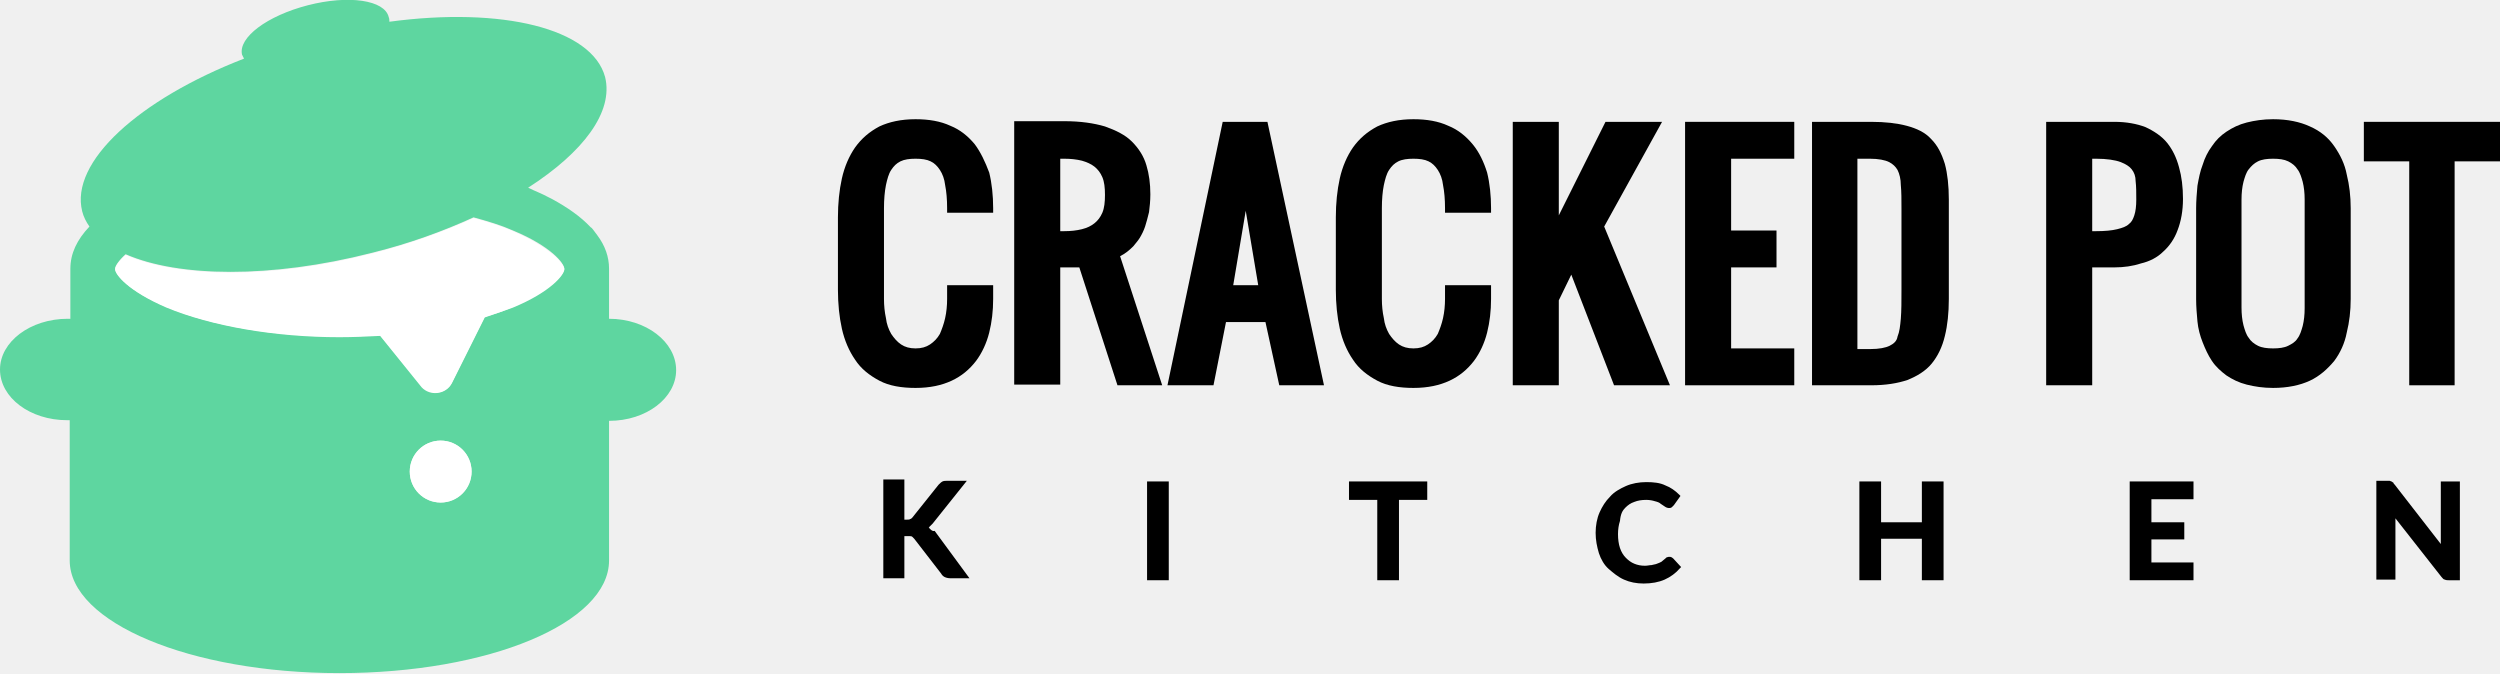
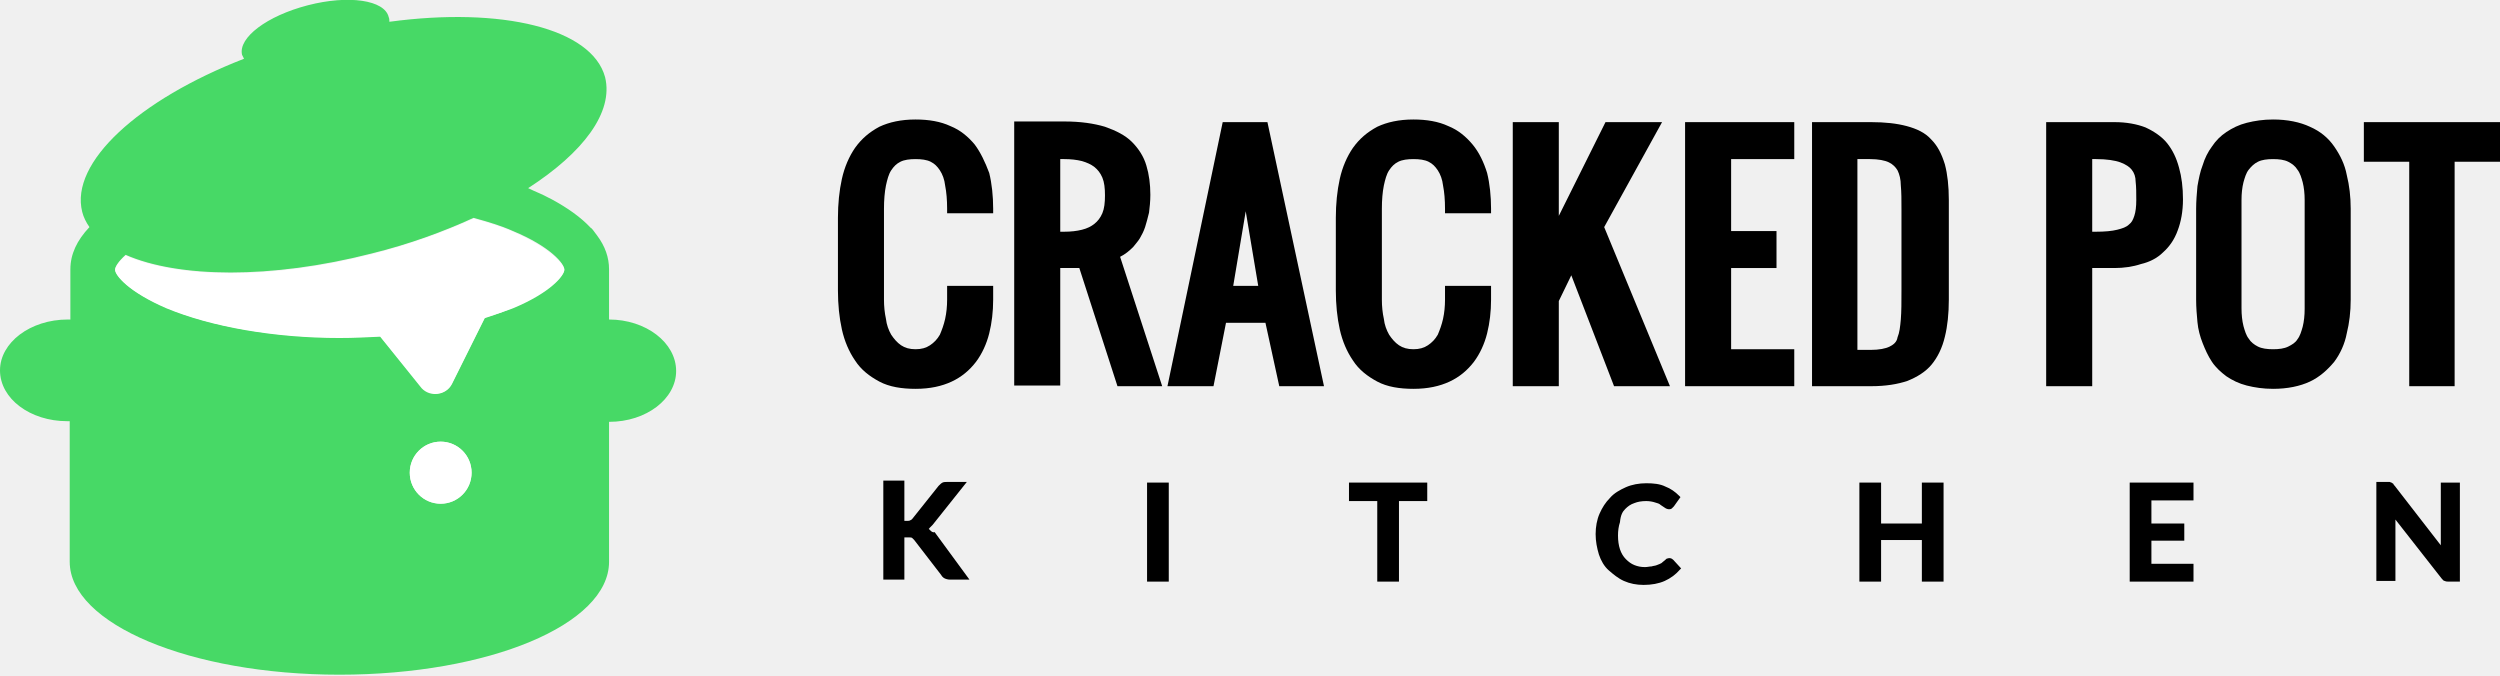
- <svg xmlns="http://www.w3.org/2000/svg" width="282" height="76" viewBox="0 0 282 76" fill="none">
+ <svg xmlns="http://www.w3.org/2000/svg" width="211" height="57" viewBox="0 0 211 57" fill="none">
  <g clip-path="url(#clip0)">
-     <path d="M68.701 35.957V30.311C68.701 28.974 68.256 27.711 67.365 26.522C67.217 26.299 67.069 26.151 66.92 25.928C66.846 25.853 66.772 25.705 66.624 25.631C65.511 24.442 64.027 23.402 62.246 22.436C62.098 22.362 61.95 22.287 61.801 22.213C61.133 21.842 60.317 21.544 59.575 21.173C65.807 17.161 69.22 12.63 68.256 8.692C66.772 3.195 56.608 0.743 43.921 2.452C43.921 2.303 43.921 2.08 43.847 1.932C43.402 -2.71946e-06 39.321 -0.594 34.721 0.594C30.122 1.783 26.857 4.235 27.302 6.166C27.377 6.315 27.451 6.463 27.525 6.612C15.654 11.218 7.864 18.276 9.274 23.848C9.422 24.442 9.719 25.036 10.09 25.556C8.68 27.042 7.938 28.602 7.938 30.311V35.957C7.864 35.957 7.716 35.957 7.642 35.957C3.413 35.957 0 38.557 0 41.677C0 44.872 3.413 47.398 7.567 47.398C7.642 47.398 7.79 47.398 7.864 47.398V63.222C7.864 70.205 21.441 75.926 38.283 75.926C55.124 75.926 68.701 70.28 68.701 63.222V47.472C72.93 47.472 76.268 44.872 76.268 41.752C76.268 38.557 72.856 35.957 68.701 35.957ZM42.882 37.814C41.399 37.889 39.841 37.963 38.283 37.963C30.938 37.963 23.815 36.774 18.77 34.62C14.467 32.837 12.983 30.905 12.983 30.311C12.983 30.014 13.354 29.419 14.171 28.676C20.106 31.277 30.567 31.425 41.918 28.528C46.147 27.488 50.005 26.076 53.417 24.516C55.05 24.962 56.533 25.408 57.869 26.002C62.172 27.785 63.656 29.716 63.656 30.311C63.656 30.905 62.172 32.763 57.869 34.62C56.904 35.066 55.792 35.437 54.679 35.734L50.969 43.163C50.301 44.501 48.521 44.649 47.556 43.535L42.882 37.814ZM49.708 56.684C47.779 56.684 46.221 55.124 46.221 53.193C46.221 51.261 47.779 49.701 49.708 49.701C51.637 49.701 53.195 51.261 53.195 53.193C53.195 55.124 51.637 56.684 49.708 56.684Z" fill="#5ED6A0" />
-     <path d="M50.969 43.237L54.679 35.808C55.792 35.437 56.83 35.066 57.869 34.694C62.172 32.911 63.656 30.98 63.656 30.385C63.656 29.791 62.172 27.933 57.869 26.076C56.533 25.482 55.05 25.036 53.417 24.59C50.005 26.151 46.073 27.562 41.918 28.602C30.641 31.5 20.106 31.351 14.171 28.751C13.354 29.494 12.983 30.088 12.983 30.385C12.983 30.98 14.467 32.837 18.77 34.694C23.815 36.774 30.938 38.037 38.282 38.037C39.84 38.037 41.399 37.963 42.882 37.889L47.556 43.683C48.521 44.723 50.301 44.501 50.969 43.237Z" fill="white" />
-     <path d="M49.708 56.684C51.634 56.684 53.195 55.121 53.195 53.193C53.195 51.264 51.634 49.701 49.708 49.701C47.782 49.701 46.221 51.264 46.221 53.193C46.221 55.121 47.782 56.684 49.708 56.684Z" fill="white" />
-     <path d="M109.951 16.27C109.209 15.378 108.319 14.635 107.206 14.19C106.093 13.67 104.758 13.447 103.274 13.447C101.642 13.447 100.306 13.744 99.193 14.264C98.081 14.858 97.19 15.601 96.448 16.641C95.781 17.607 95.261 18.796 94.964 20.133C94.668 21.47 94.519 22.956 94.519 24.516V32.688C94.519 34.248 94.668 35.734 94.964 37.071C95.261 38.409 95.781 39.597 96.448 40.563C97.116 41.603 98.081 42.346 99.193 42.94C100.306 43.535 101.716 43.758 103.274 43.758C104.906 43.758 106.241 43.46 107.354 42.94C108.467 42.42 109.357 41.677 110.099 40.712C110.767 39.82 111.286 38.706 111.583 37.517C111.88 36.328 112.028 35.066 112.028 33.728V32.168H106.835V33.728C106.835 34.471 106.761 35.214 106.612 35.883C106.464 36.551 106.241 37.146 106.019 37.666C105.722 38.186 105.351 38.557 104.906 38.854C104.461 39.151 103.942 39.3 103.274 39.3C102.606 39.3 102.087 39.151 101.642 38.854C101.196 38.557 100.826 38.111 100.529 37.666C100.232 37.146 100.009 36.551 99.935 35.883C99.787 35.214 99.713 34.471 99.713 33.728V23.476C99.713 22.51 99.787 21.619 99.935 20.876C100.084 20.207 100.232 19.613 100.529 19.167C100.826 18.721 101.122 18.424 101.567 18.201C102.013 17.979 102.606 17.904 103.274 17.904C103.942 17.904 104.535 17.979 104.98 18.201C105.425 18.424 105.722 18.721 106.019 19.167C106.316 19.613 106.538 20.207 106.612 20.876C106.761 21.619 106.835 22.51 106.835 23.476V23.996H112.028V23.476C112.028 22.064 111.88 20.653 111.583 19.464C111.138 18.276 110.619 17.161 109.951 16.27Z" fill="black" />
-     <path d="M126.347 28.899C126.941 28.602 127.386 28.231 127.831 27.785C128.054 27.488 128.35 27.191 128.573 26.819C128.796 26.448 129.018 26.002 129.166 25.556C129.315 25.11 129.463 24.516 129.612 23.922C129.686 23.328 129.76 22.659 129.76 21.916C129.76 20.727 129.612 19.613 129.315 18.647C129.018 17.607 128.425 16.715 127.683 15.973C126.941 15.23 125.902 14.71 124.641 14.264C123.38 13.893 121.896 13.67 120.041 13.67H114.402V43.386H119.596V30.162H121.747L126.05 43.46H131.095L126.347 28.899ZM119.596 17.904H120.041C120.783 17.904 121.451 17.979 122.044 18.127C122.563 18.276 123.083 18.498 123.454 18.796C123.825 19.093 124.121 19.464 124.344 19.984C124.567 20.504 124.641 21.173 124.641 21.99C124.641 22.807 124.567 23.476 124.344 23.996C124.121 24.516 123.825 24.888 123.454 25.185C123.083 25.482 122.638 25.705 122.044 25.853C121.451 26.002 120.783 26.076 120.041 26.076H119.596V17.904Z" fill="black" />
-     <path d="M137.921 13.744L131.689 43.46H136.882L138.292 36.328H142.743L144.301 43.46H149.346L142.966 13.744H137.921ZM141.927 32.168H139.108L140.518 23.773L141.927 32.168Z" fill="black" />
-     <path d="M166.114 16.27C165.372 15.378 164.481 14.635 163.369 14.19C162.256 13.67 160.92 13.447 159.436 13.447C157.804 13.447 156.469 13.744 155.356 14.264C154.243 14.858 153.353 15.601 152.611 16.641C151.943 17.607 151.424 18.796 151.127 20.133C150.83 21.47 150.682 22.956 150.682 24.516V32.688C150.682 34.248 150.83 35.734 151.127 37.071C151.424 38.409 151.943 39.597 152.611 40.563C153.279 41.603 154.243 42.346 155.356 42.94C156.469 43.535 157.878 43.758 159.436 43.758C161.069 43.758 162.404 43.46 163.517 42.94C164.63 42.42 165.52 41.677 166.262 40.712C166.93 39.82 167.449 38.706 167.746 37.517C168.043 36.328 168.191 35.066 168.191 33.728V32.168H162.998V33.728C162.998 34.471 162.923 35.214 162.775 35.883C162.627 36.551 162.404 37.146 162.181 37.666C161.885 38.186 161.514 38.557 161.069 38.854C160.623 39.151 160.104 39.3 159.436 39.3C158.769 39.3 158.249 39.151 157.804 38.854C157.359 38.557 156.988 38.111 156.691 37.666C156.395 37.146 156.172 36.551 156.098 35.883C155.949 35.214 155.875 34.471 155.875 33.728V23.476C155.875 22.51 155.949 21.619 156.098 20.876C156.246 20.207 156.395 19.613 156.691 19.167C156.988 18.721 157.285 18.424 157.73 18.201C158.175 17.979 158.769 17.904 159.436 17.904C160.104 17.904 160.698 17.979 161.143 18.201C161.588 18.424 161.885 18.721 162.181 19.167C162.478 19.613 162.701 20.207 162.775 20.876C162.923 21.619 162.998 22.51 162.998 23.476V23.996H168.191V23.476C168.191 22.064 168.043 20.653 167.746 19.464C167.375 18.276 166.856 17.161 166.114 16.27Z" fill="black" />
-     <path d="M188.371 43.46L180.952 25.556L187.481 13.744H181.1L175.833 24.293V13.744H170.639V43.46H175.833V33.877L177.242 30.98L182.065 43.46H188.371Z" fill="black" />
-     <path d="M190.077 43.46H202.393V39.3H195.271V30.162H200.39V26.002H195.271V17.904H202.393V13.744H190.077V43.46Z" fill="black" />
-     <path d="M217.825 15.675C217.157 14.932 216.192 14.487 215.08 14.19C213.967 13.893 212.631 13.744 211.073 13.744H204.396V43.46H211.073C212.706 43.46 214.041 43.237 215.154 42.866C216.267 42.42 217.231 41.826 217.899 41.009C218.567 40.192 219.086 39.151 219.383 37.889C219.679 36.7 219.828 35.288 219.828 33.728V22.51C219.828 20.95 219.679 19.613 219.383 18.498C219.012 17.31 218.567 16.418 217.825 15.675ZM213.151 39.003C212.706 39.226 211.964 39.374 210.999 39.374H209.515V17.904H210.925C211.889 17.904 212.631 18.053 213.076 18.276C213.522 18.498 213.818 18.796 214.041 19.167C214.264 19.613 214.412 20.207 214.412 20.876C214.486 21.619 214.486 22.51 214.486 23.55V32.688C214.486 33.951 214.486 35.066 214.412 35.957C214.338 36.774 214.264 37.443 214.041 37.963C213.967 38.483 213.596 38.78 213.151 39.003Z" fill="black" />
-     <path d="M244.014 28.379C244.682 27.785 245.275 26.968 245.646 25.928C246.017 24.962 246.24 23.773 246.24 22.436C246.24 21.099 246.091 19.91 245.795 18.87C245.498 17.756 245.053 16.864 244.459 16.121C243.866 15.378 242.975 14.784 242.011 14.338C241.046 13.967 239.859 13.744 238.524 13.744H230.808V43.46H236.001V30.162H238.524C239.563 30.162 240.601 30.014 241.492 29.716C242.456 29.494 243.346 29.048 244.014 28.379ZM236.001 17.904H236.447C237.634 17.904 238.598 18.053 239.192 18.276C239.785 18.498 240.23 18.796 240.453 19.093C240.75 19.464 240.898 19.91 240.898 20.43C240.972 21.024 240.972 21.767 240.972 22.51C240.972 23.253 240.898 23.848 240.75 24.293C240.601 24.739 240.453 25.036 240.156 25.259C239.859 25.556 239.414 25.705 238.821 25.853C238.227 26.002 237.411 26.076 236.447 26.076H236.001V17.904Z" fill="black" />
-     <path d="M263.304 16.493C262.636 15.527 261.746 14.784 260.559 14.264C259.446 13.744 258.036 13.447 256.404 13.447C255.291 13.447 254.327 13.595 253.436 13.818C252.546 14.041 251.804 14.412 251.137 14.858C250.469 15.304 249.949 15.824 249.504 16.493C249.059 17.087 248.688 17.83 248.466 18.573C248.169 19.316 248.021 20.133 247.872 20.95C247.798 21.767 247.724 22.659 247.724 23.476V33.728C247.724 34.62 247.798 35.437 247.872 36.254C247.946 37.071 248.169 37.889 248.466 38.632C248.762 39.374 249.059 40.043 249.504 40.712C249.949 41.38 250.543 41.9 251.137 42.346C251.804 42.792 252.546 43.163 253.436 43.386C254.327 43.609 255.291 43.758 256.404 43.758C258.036 43.758 259.446 43.46 260.559 42.94C261.672 42.42 262.562 41.603 263.304 40.712C263.972 39.82 264.491 38.706 264.713 37.517C265.01 36.328 265.159 35.066 265.159 33.728V23.476C265.159 22.139 265.01 20.876 264.713 19.687C264.491 18.498 263.972 17.458 263.304 16.493ZM258.11 39.003C257.665 39.226 257.072 39.3 256.404 39.3C255.736 39.3 255.143 39.226 254.698 39.003C254.253 38.78 253.882 38.483 253.659 38.111C253.362 37.74 253.214 37.22 253.066 36.7C252.917 36.106 252.843 35.437 252.843 34.694V22.51C252.843 21.767 252.917 21.099 253.066 20.504C253.214 19.984 253.362 19.464 253.659 19.093C253.956 18.721 254.253 18.424 254.698 18.201C255.143 17.979 255.736 17.904 256.404 17.904C257.072 17.904 257.665 17.979 258.11 18.201C258.556 18.424 258.927 18.721 259.149 19.093C259.446 19.464 259.594 19.984 259.743 20.504C259.891 21.099 259.965 21.767 259.965 22.51V34.768C259.965 35.511 259.891 36.18 259.743 36.774C259.594 37.294 259.446 37.814 259.149 38.186C258.927 38.557 258.556 38.78 258.11 39.003Z" fill="black" />
-     <path d="M266.642 13.744V18.201H271.762V43.46H276.881V18.201H282V13.744H266.642Z" fill="black" />
-     <path d="M104.906 59.656C104.832 59.582 104.832 59.582 104.758 59.507C104.758 59.507 104.832 59.507 104.832 59.433C104.906 59.359 105.054 59.21 105.203 59.062L109.061 54.233H106.909C106.687 54.233 106.464 54.233 106.316 54.307C106.167 54.381 106.019 54.53 105.87 54.678L102.903 58.393C102.829 58.467 102.754 58.541 102.68 58.541C102.606 58.616 102.458 58.616 102.309 58.616H102.013V54.084H99.638V65.228H102.013V60.473H102.458C102.68 60.473 102.829 60.473 102.903 60.547C102.977 60.622 103.051 60.696 103.125 60.77L106.167 64.708C106.241 64.856 106.39 65.005 106.538 65.079C106.687 65.153 106.909 65.228 107.206 65.228H109.357L105.425 59.879C105.203 59.953 105.054 59.804 104.906 59.656Z" fill="black" />
-     <path d="M131.837 54.307H129.389V65.451H131.837V54.307Z" fill="black" />
-     <path d="M152.166 56.387H155.356V65.451H157.804V56.387H160.994V54.307H152.166V56.387Z" fill="black" />
-     <path d="M183.326 57.279C183.623 56.981 183.919 56.758 184.365 56.61C184.736 56.461 185.181 56.387 185.7 56.387C186.071 56.387 186.442 56.461 186.664 56.536C186.961 56.61 187.184 56.684 187.332 56.833C187.481 56.907 187.629 57.056 187.777 57.13C188.074 57.353 188.445 57.353 188.593 57.204C188.668 57.13 188.742 57.056 188.816 56.981L189.558 55.941L189.41 55.793C188.964 55.347 188.445 54.975 187.852 54.753C187.258 54.456 186.516 54.381 185.7 54.381C184.884 54.381 184.068 54.53 183.4 54.827C182.732 55.124 182.065 55.496 181.62 56.016C181.1 56.536 180.729 57.13 180.432 57.799C180.136 58.467 179.987 59.284 179.987 60.102C179.987 60.919 180.136 61.662 180.358 62.405C180.581 63.073 180.952 63.742 181.471 64.188C181.99 64.633 182.51 65.079 183.178 65.376C183.845 65.674 184.587 65.822 185.403 65.822C186.294 65.822 187.11 65.674 187.777 65.376C188.445 65.079 189.039 64.633 189.484 64.113L189.632 63.965L188.742 62.999C188.519 62.776 188.297 62.776 188.074 62.85C188 62.85 187.926 62.925 187.852 62.999C187.703 63.148 187.555 63.222 187.406 63.37C187.258 63.445 187.11 63.519 186.887 63.593C186.739 63.668 186.516 63.668 186.294 63.742C186.071 63.742 185.848 63.816 185.552 63.816C185.106 63.816 184.736 63.742 184.365 63.593C183.994 63.445 183.697 63.222 183.4 62.925C183.103 62.627 182.881 62.256 182.732 61.81C182.584 61.365 182.51 60.845 182.51 60.25C182.51 59.73 182.584 59.21 182.732 58.764C182.807 57.947 183.029 57.576 183.326 57.279Z" fill="black" />
-     <path d="M216.786 58.913H212.186V54.307H209.738V65.451H212.186V60.77H216.786V65.451H219.234V54.307H216.786V58.913Z" fill="black" />
-     <path d="M240.23 65.451H247.427V63.445H242.679V60.845H246.388V58.913H242.679V56.313H247.427V54.307H240.23V65.451Z" fill="black" />
-     <path d="M275.323 61.067C275.323 61.142 275.323 61.29 275.323 61.365L270.129 54.678C270.055 54.604 269.981 54.53 269.981 54.456C269.907 54.381 269.833 54.381 269.758 54.307C269.684 54.307 269.61 54.233 269.536 54.233C269.462 54.233 269.387 54.233 269.313 54.233H268.052V65.376H270.204V58.69C270.204 58.616 270.204 58.541 270.204 58.467L275.397 65.079C275.545 65.228 275.62 65.376 275.768 65.376C275.916 65.451 276.065 65.451 276.213 65.451H277.474V54.307H275.323V61.067Z" fill="black" />
+     <path d="M51.404 26.967V22.733C51.404 21.73 51.071 20.782 50.405 19.891C50.294 19.724 50.183 19.612 50.072 19.445C50.016 19.39 49.961 19.278 49.849 19.222C49.017 18.331 47.907 17.551 46.574 16.826C46.463 16.771 46.352 16.715 46.241 16.659C45.742 16.381 45.131 16.158 44.576 15.879C49.239 12.87 51.792 9.472 51.071 6.519C49.961 2.395 42.355 0.557 32.863 1.838C32.863 1.727 32.863 1.56 32.807 1.448C32.474 -0 29.421 -0.446 25.98 0.445C22.538 1.337 20.095 3.175 20.428 4.624C20.484 4.736 20.539 4.847 20.595 4.958C11.713 8.413 5.884 13.706 6.939 17.885C7.05 18.331 7.272 18.777 7.55 19.167C6.495 20.281 5.94 21.451 5.94 22.733V26.967C5.884 26.967 5.773 26.967 5.718 26.967C2.554 26.967 0 28.917 0 31.258C0 33.654 2.554 35.548 5.662 35.548C5.718 35.548 5.829 35.548 5.884 35.548V47.416C5.884 52.654 16.043 56.944 28.644 56.944C41.245 56.944 51.404 52.709 51.404 47.416V35.604C54.568 35.604 57.066 33.654 57.066 31.313C57.066 28.917 54.513 26.967 51.404 26.967ZM32.086 28.36C30.976 28.416 29.81 28.472 28.644 28.472C23.148 28.472 17.819 27.58 14.044 25.964C10.825 24.627 9.715 23.178 9.715 22.733C9.715 22.51 9.992 22.064 10.603 21.507C15.044 23.457 22.871 23.569 31.364 21.395C34.528 20.615 37.415 19.557 39.968 18.387C41.19 18.721 42.3 19.055 43.299 19.501C46.519 20.838 47.629 22.287 47.629 22.733C47.629 23.178 46.519 24.571 43.299 25.964C42.578 26.299 41.745 26.577 40.912 26.8L38.136 32.372C37.637 33.375 36.305 33.486 35.583 32.651L32.086 28.36ZM37.193 42.513C35.749 42.513 34.584 41.343 34.584 39.894C34.584 38.445 35.749 37.275 37.193 37.275C38.636 37.275 39.802 38.445 39.802 39.894C39.802 41.343 38.636 42.513 37.193 42.513Z" fill="#47D966" />
+     <path d="M38.137 32.428L40.912 26.856C41.745 26.578 42.522 26.299 43.299 26.02C46.519 24.683 47.629 23.235 47.629 22.789C47.629 22.343 46.519 20.95 43.299 19.557C42.3 19.111 41.19 18.777 39.968 18.443C37.415 19.613 34.473 20.672 31.364 21.452C22.926 23.625 15.044 23.513 10.603 21.563C9.992 22.12 9.715 22.566 9.715 22.789C9.715 23.235 10.825 24.628 14.044 26.02C17.819 27.581 23.148 28.528 28.644 28.528C29.81 28.528 30.976 28.472 32.086 28.416L35.583 32.763C36.305 33.542 37.637 33.375 38.137 32.428Z" fill="white" />
+     <path d="M37.193 42.513C38.634 42.513 39.802 41.341 39.802 39.894C39.802 38.448 38.634 37.276 37.193 37.276C35.752 37.276 34.584 38.448 34.584 39.894C34.584 41.341 35.752 42.513 37.193 42.513Z" fill="white" />
+     <path d="M82.268 12.202C81.713 11.534 81.047 10.976 80.214 10.642C79.382 10.252 78.382 10.085 77.272 10.085C76.051 10.085 75.052 10.308 74.219 10.698C73.386 11.144 72.72 11.701 72.165 12.481C71.666 13.205 71.277 14.097 71.055 15.1C70.833 16.103 70.722 17.217 70.722 18.387V24.516C70.722 25.686 70.833 26.801 71.055 27.803C71.277 28.806 71.666 29.698 72.165 30.422C72.665 31.202 73.386 31.759 74.219 32.205C75.052 32.651 76.107 32.818 77.272 32.818C78.494 32.818 79.493 32.595 80.325 32.205C81.158 31.815 81.824 31.258 82.379 30.534C82.879 29.865 83.268 29.029 83.49 28.138C83.712 27.246 83.823 26.299 83.823 25.296V24.126H79.937V25.296C79.937 25.853 79.881 26.411 79.77 26.912C79.659 27.413 79.493 27.859 79.326 28.249C79.104 28.639 78.827 28.918 78.494 29.141C78.16 29.364 77.772 29.475 77.272 29.475C76.773 29.475 76.384 29.364 76.051 29.141C75.718 28.918 75.44 28.584 75.218 28.249C74.996 27.859 74.83 27.413 74.774 26.912C74.663 26.411 74.608 25.853 74.608 25.296V17.607C74.608 16.883 74.663 16.214 74.774 15.657C74.885 15.155 74.996 14.71 75.218 14.375C75.44 14.041 75.662 13.818 75.996 13.651C76.329 13.484 76.773 13.428 77.272 13.428C77.772 13.428 78.216 13.484 78.549 13.651C78.882 13.818 79.104 14.041 79.326 14.375C79.548 14.71 79.715 15.155 79.77 15.657C79.881 16.214 79.937 16.883 79.937 17.607V17.997H83.823V17.607C83.823 16.548 83.712 15.49 83.49 14.598C83.156 13.707 82.768 12.871 82.268 12.202Z" fill="black" />
+     <path d="M94.537 21.674C94.981 21.452 95.314 21.173 95.647 20.839C95.813 20.616 96.035 20.393 96.202 20.114C96.368 19.836 96.535 19.502 96.646 19.167C96.757 18.833 96.868 18.387 96.979 17.941C97.034 17.496 97.09 16.994 97.09 16.437C97.09 15.546 96.979 14.71 96.757 13.985C96.535 13.205 96.091 12.537 95.536 11.979C94.981 11.422 94.203 11.032 93.26 10.698C92.316 10.419 91.206 10.252 89.818 10.252H85.599V32.54H89.485V22.622H91.095L94.314 32.595H98.089L94.537 21.674ZM89.485 13.428H89.818C90.373 13.428 90.873 13.484 91.317 13.595C91.705 13.707 92.094 13.874 92.371 14.097C92.649 14.32 92.871 14.598 93.038 14.988C93.204 15.378 93.26 15.88 93.26 16.493C93.26 17.106 93.204 17.607 93.038 17.997C92.871 18.387 92.649 18.666 92.371 18.889C92.094 19.111 91.761 19.279 91.317 19.39C90.873 19.502 90.373 19.557 89.818 19.557H89.485V13.428Z" fill="black" />
+     <path d="M103.196 10.308L98.533 32.595H102.419L103.474 27.246H106.804L107.97 32.595H111.745L106.971 10.308H103.196ZM106.194 24.126H104.084L105.139 17.83L106.194 24.126Z" fill="black" />
+     <path d="M124.291 12.202C123.736 11.534 123.07 10.976 122.237 10.642C121.404 10.252 120.405 10.085 119.295 10.085C118.074 10.085 117.074 10.308 116.242 10.698C115.409 11.144 114.743 11.701 114.188 12.481C113.688 13.205 113.299 14.097 113.077 15.1C112.855 16.103 112.744 17.217 112.744 18.387V24.516C112.744 25.686 112.855 26.801 113.077 27.803C113.299 28.806 113.688 29.698 114.188 30.422C114.687 31.202 115.409 31.759 116.242 32.205C117.074 32.651 118.129 32.818 119.295 32.818C120.516 32.818 121.515 32.595 122.348 32.205C123.181 31.815 123.847 31.258 124.402 30.534C124.901 29.865 125.29 29.029 125.512 28.138C125.734 27.246 125.845 26.299 125.845 25.296V24.126H121.959V25.296C121.959 25.853 121.904 26.411 121.793 26.912C121.682 27.413 121.515 27.859 121.349 28.249C121.127 28.639 120.849 28.918 120.516 29.141C120.183 29.364 119.794 29.475 119.295 29.475C118.795 29.475 118.407 29.364 118.074 29.141C117.74 28.918 117.463 28.584 117.241 28.249C117.019 27.859 116.852 27.413 116.797 26.912C116.686 26.411 116.63 25.853 116.63 25.296V17.607C116.63 16.883 116.686 16.214 116.797 15.657C116.908 15.155 117.019 14.71 117.241 14.375C117.463 14.041 117.685 13.818 118.018 13.651C118.351 13.484 118.795 13.428 119.295 13.428C119.794 13.428 120.238 13.484 120.572 13.651C120.905 13.818 121.127 14.041 121.349 14.375C121.571 14.71 121.737 15.155 121.793 15.657C121.904 16.214 121.959 16.883 121.959 17.607V17.997H125.845V17.607C125.845 16.548 125.734 15.49 125.512 14.598C125.235 13.707 124.846 12.871 124.291 12.202Z" fill="black" />
+     <path d="M140.944 32.595L135.393 19.167L140.278 10.308H135.504L131.563 18.22V10.308H127.677V32.595H131.563V25.408L132.618 23.235L136.226 32.595H140.944Z" fill="black" />
+     <path d="M142.221 32.595H151.436V29.475H146.107V22.622H149.937V19.502H146.107V13.428H151.436V10.308H142.221V32.595Z" fill="black" />
+     <path d="M162.982 11.757C162.483 11.199 161.761 10.865 160.928 10.642C160.096 10.419 159.097 10.308 157.931 10.308H152.935V32.595H157.931C159.152 32.595 160.151 32.428 160.984 32.15C161.817 31.815 162.538 31.369 163.038 30.757C163.538 30.144 163.926 29.364 164.148 28.416C164.37 27.525 164.481 26.466 164.481 25.296V16.883C164.481 15.713 164.37 14.71 164.148 13.874C163.871 12.982 163.538 12.314 162.982 11.757ZM159.485 29.252C159.152 29.419 158.597 29.531 157.875 29.531H156.765V13.428H157.82C158.541 13.428 159.097 13.54 159.43 13.707C159.763 13.874 159.985 14.097 160.151 14.375C160.318 14.71 160.429 15.155 160.429 15.657C160.484 16.214 160.484 16.883 160.484 17.663V24.516C160.484 25.463 160.484 26.299 160.429 26.968C160.373 27.581 160.318 28.082 160.151 28.472C160.096 28.862 159.818 29.085 159.485 29.252Z" fill="black" />
+     <path d="M182.578 21.284C183.078 20.839 183.522 20.226 183.799 19.446C184.077 18.721 184.243 17.83 184.243 16.827C184.243 15.824 184.132 14.932 183.91 14.152C183.688 13.317 183.355 12.648 182.911 12.091C182.467 11.534 181.801 11.088 181.079 10.754C180.358 10.475 179.469 10.308 178.47 10.308H172.697V32.595H176.583V22.622H178.47C179.247 22.622 180.025 22.51 180.691 22.287C181.412 22.12 182.078 21.786 182.578 21.284ZM176.583 13.428H176.916C177.804 13.428 178.526 13.54 178.97 13.707C179.414 13.874 179.747 14.097 179.914 14.32C180.136 14.598 180.247 14.932 180.247 15.323C180.302 15.768 180.302 16.326 180.302 16.883C180.302 17.44 180.247 17.886 180.136 18.22C180.025 18.554 179.914 18.777 179.691 18.944C179.469 19.167 179.136 19.279 178.692 19.39C178.248 19.502 177.638 19.557 176.916 19.557H176.583V13.428Z" fill="black" />
+     <path d="M197.011 12.37C196.511 11.645 195.845 11.088 194.957 10.698C194.124 10.308 193.07 10.085 191.848 10.085C191.016 10.085 190.294 10.197 189.628 10.364C188.962 10.531 188.407 10.809 187.907 11.144C187.407 11.478 187.019 11.868 186.686 12.37C186.353 12.815 186.075 13.372 185.909 13.93C185.687 14.487 185.576 15.1 185.465 15.713C185.409 16.326 185.354 16.994 185.354 17.607V25.296C185.354 25.965 185.409 26.578 185.465 27.191C185.52 27.803 185.687 28.416 185.909 28.974C186.131 29.531 186.353 30.032 186.686 30.534C187.019 31.035 187.463 31.425 187.907 31.759C188.407 32.094 188.962 32.372 189.628 32.54C190.294 32.707 191.016 32.818 191.848 32.818C193.07 32.818 194.124 32.595 194.957 32.205C195.79 31.815 196.456 31.202 197.011 30.534C197.511 29.865 197.899 29.029 198.066 28.138C198.288 27.246 198.399 26.299 198.399 25.296V17.607C198.399 16.604 198.288 15.657 198.066 14.765C197.899 13.874 197.511 13.094 197.011 12.37ZM193.125 29.252C192.792 29.419 192.348 29.475 191.848 29.475C191.349 29.475 190.905 29.419 190.572 29.252C190.239 29.085 189.961 28.862 189.794 28.584C189.572 28.305 189.461 27.915 189.35 27.525C189.239 27.079 189.184 26.578 189.184 26.02V16.883C189.184 16.326 189.239 15.824 189.35 15.378C189.461 14.988 189.572 14.598 189.794 14.32C190.016 14.041 190.239 13.818 190.572 13.651C190.905 13.484 191.349 13.428 191.848 13.428C192.348 13.428 192.792 13.484 193.125 13.651C193.458 13.818 193.736 14.041 193.902 14.32C194.124 14.598 194.235 14.988 194.346 15.378C194.457 15.824 194.513 16.326 194.513 16.883V26.076C194.513 26.633 194.457 27.135 194.346 27.581C194.235 27.971 194.124 28.361 193.902 28.639C193.736 28.918 193.458 29.085 193.125 29.252Z" fill="black" />
+     <path d="M199.509 10.308V13.651H203.339V32.595H207.17V13.651H211V10.308H199.509Z" fill="black" />
+     <path d="M78.494 44.742C78.438 44.686 78.438 44.686 78.383 44.63C78.383 44.63 78.438 44.63 78.438 44.575C78.494 44.519 78.605 44.408 78.716 44.296L81.602 40.675H79.992C79.826 40.675 79.659 40.675 79.548 40.73C79.437 40.786 79.326 40.897 79.215 41.009L76.995 43.795C76.939 43.85 76.884 43.906 76.828 43.906C76.773 43.962 76.662 43.962 76.551 43.962H76.329V40.563H74.552V48.921H76.329V45.355H76.662C76.828 45.355 76.939 45.355 76.995 45.411C77.05 45.466 77.106 45.522 77.161 45.578L79.437 48.531C79.493 48.642 79.604 48.754 79.715 48.809C79.826 48.865 79.992 48.921 80.214 48.921H81.824L78.882 44.909C78.716 44.965 78.605 44.853 78.494 44.742Z" fill="black" />
+     <path d="M98.644 40.73H96.812V49.088H98.644V40.73Z" fill="black" />
+     <path d="M113.854 42.29H116.241V49.088H118.073V42.29H120.46V40.73H113.854V42.29Z" fill="black" />
+     <path d="M137.169 42.959C137.391 42.736 137.613 42.569 137.947 42.458C138.224 42.346 138.557 42.29 138.946 42.29C139.223 42.29 139.501 42.346 139.667 42.402C139.889 42.458 140.056 42.513 140.167 42.625C140.278 42.68 140.389 42.792 140.5 42.847C140.722 43.015 141 43.015 141.111 42.903C141.166 42.847 141.222 42.792 141.277 42.736L141.832 41.956L141.721 41.845C141.388 41.51 141 41.232 140.556 41.065C140.112 40.842 139.556 40.786 138.946 40.786C138.335 40.786 137.725 40.897 137.225 41.12C136.725 41.343 136.226 41.622 135.893 42.012C135.504 42.402 135.226 42.847 135.004 43.349C134.782 43.85 134.671 44.463 134.671 45.076C134.671 45.689 134.782 46.246 134.949 46.803C135.115 47.305 135.393 47.806 135.782 48.141C136.17 48.475 136.559 48.809 137.058 49.032C137.558 49.255 138.113 49.367 138.724 49.367C139.39 49.367 140 49.255 140.5 49.032C141 48.809 141.444 48.475 141.777 48.085L141.888 47.974L141.222 47.249C141.055 47.082 140.889 47.082 140.722 47.138C140.667 47.138 140.611 47.194 140.556 47.249C140.445 47.361 140.334 47.416 140.223 47.528C140.112 47.584 140 47.639 139.834 47.695C139.723 47.751 139.556 47.751 139.39 47.806C139.223 47.806 139.057 47.862 138.835 47.862C138.502 47.862 138.224 47.806 137.947 47.695C137.669 47.584 137.447 47.416 137.225 47.194C137.003 46.971 136.836 46.692 136.725 46.358C136.614 46.023 136.559 45.633 136.559 45.188C136.559 44.798 136.614 44.408 136.725 44.073C136.781 43.46 136.947 43.182 137.169 42.959Z" fill="black" />
+     <path d="M162.205 44.185H158.764V40.73H156.932V49.088H158.764V45.578H162.205V49.088H164.037V40.73H162.205V44.185Z" fill="black" />
+     <path d="M179.747 49.088H185.131V47.584H181.579V45.633H184.354V44.185H181.579V42.235H185.131V40.73H179.747V49.088Z" fill="black" />
+     <path d="M206.004 45.801C206.004 45.856 206.004 45.968 206.004 46.023L202.118 41.009C202.063 40.953 202.007 40.897 202.007 40.842C201.952 40.786 201.896 40.786 201.841 40.73C201.785 40.73 201.729 40.675 201.674 40.675C201.618 40.675 201.563 40.675 201.507 40.675H200.564V49.032H202.174V44.018C202.174 43.962 202.174 43.906 202.174 43.85L206.059 48.809C206.17 48.921 206.226 49.032 206.337 49.032C206.448 49.088 206.559 49.088 206.67 49.088H207.614V40.73H206.004V45.801Z" fill="black" />
  </g>
  <defs>
    <clipPath id="clip0">
-       <rect width="282" height="76" fill="white" />
+       <rect width="211" height="57" fill="white" />
    </clipPath>
  </defs>
</svg>
